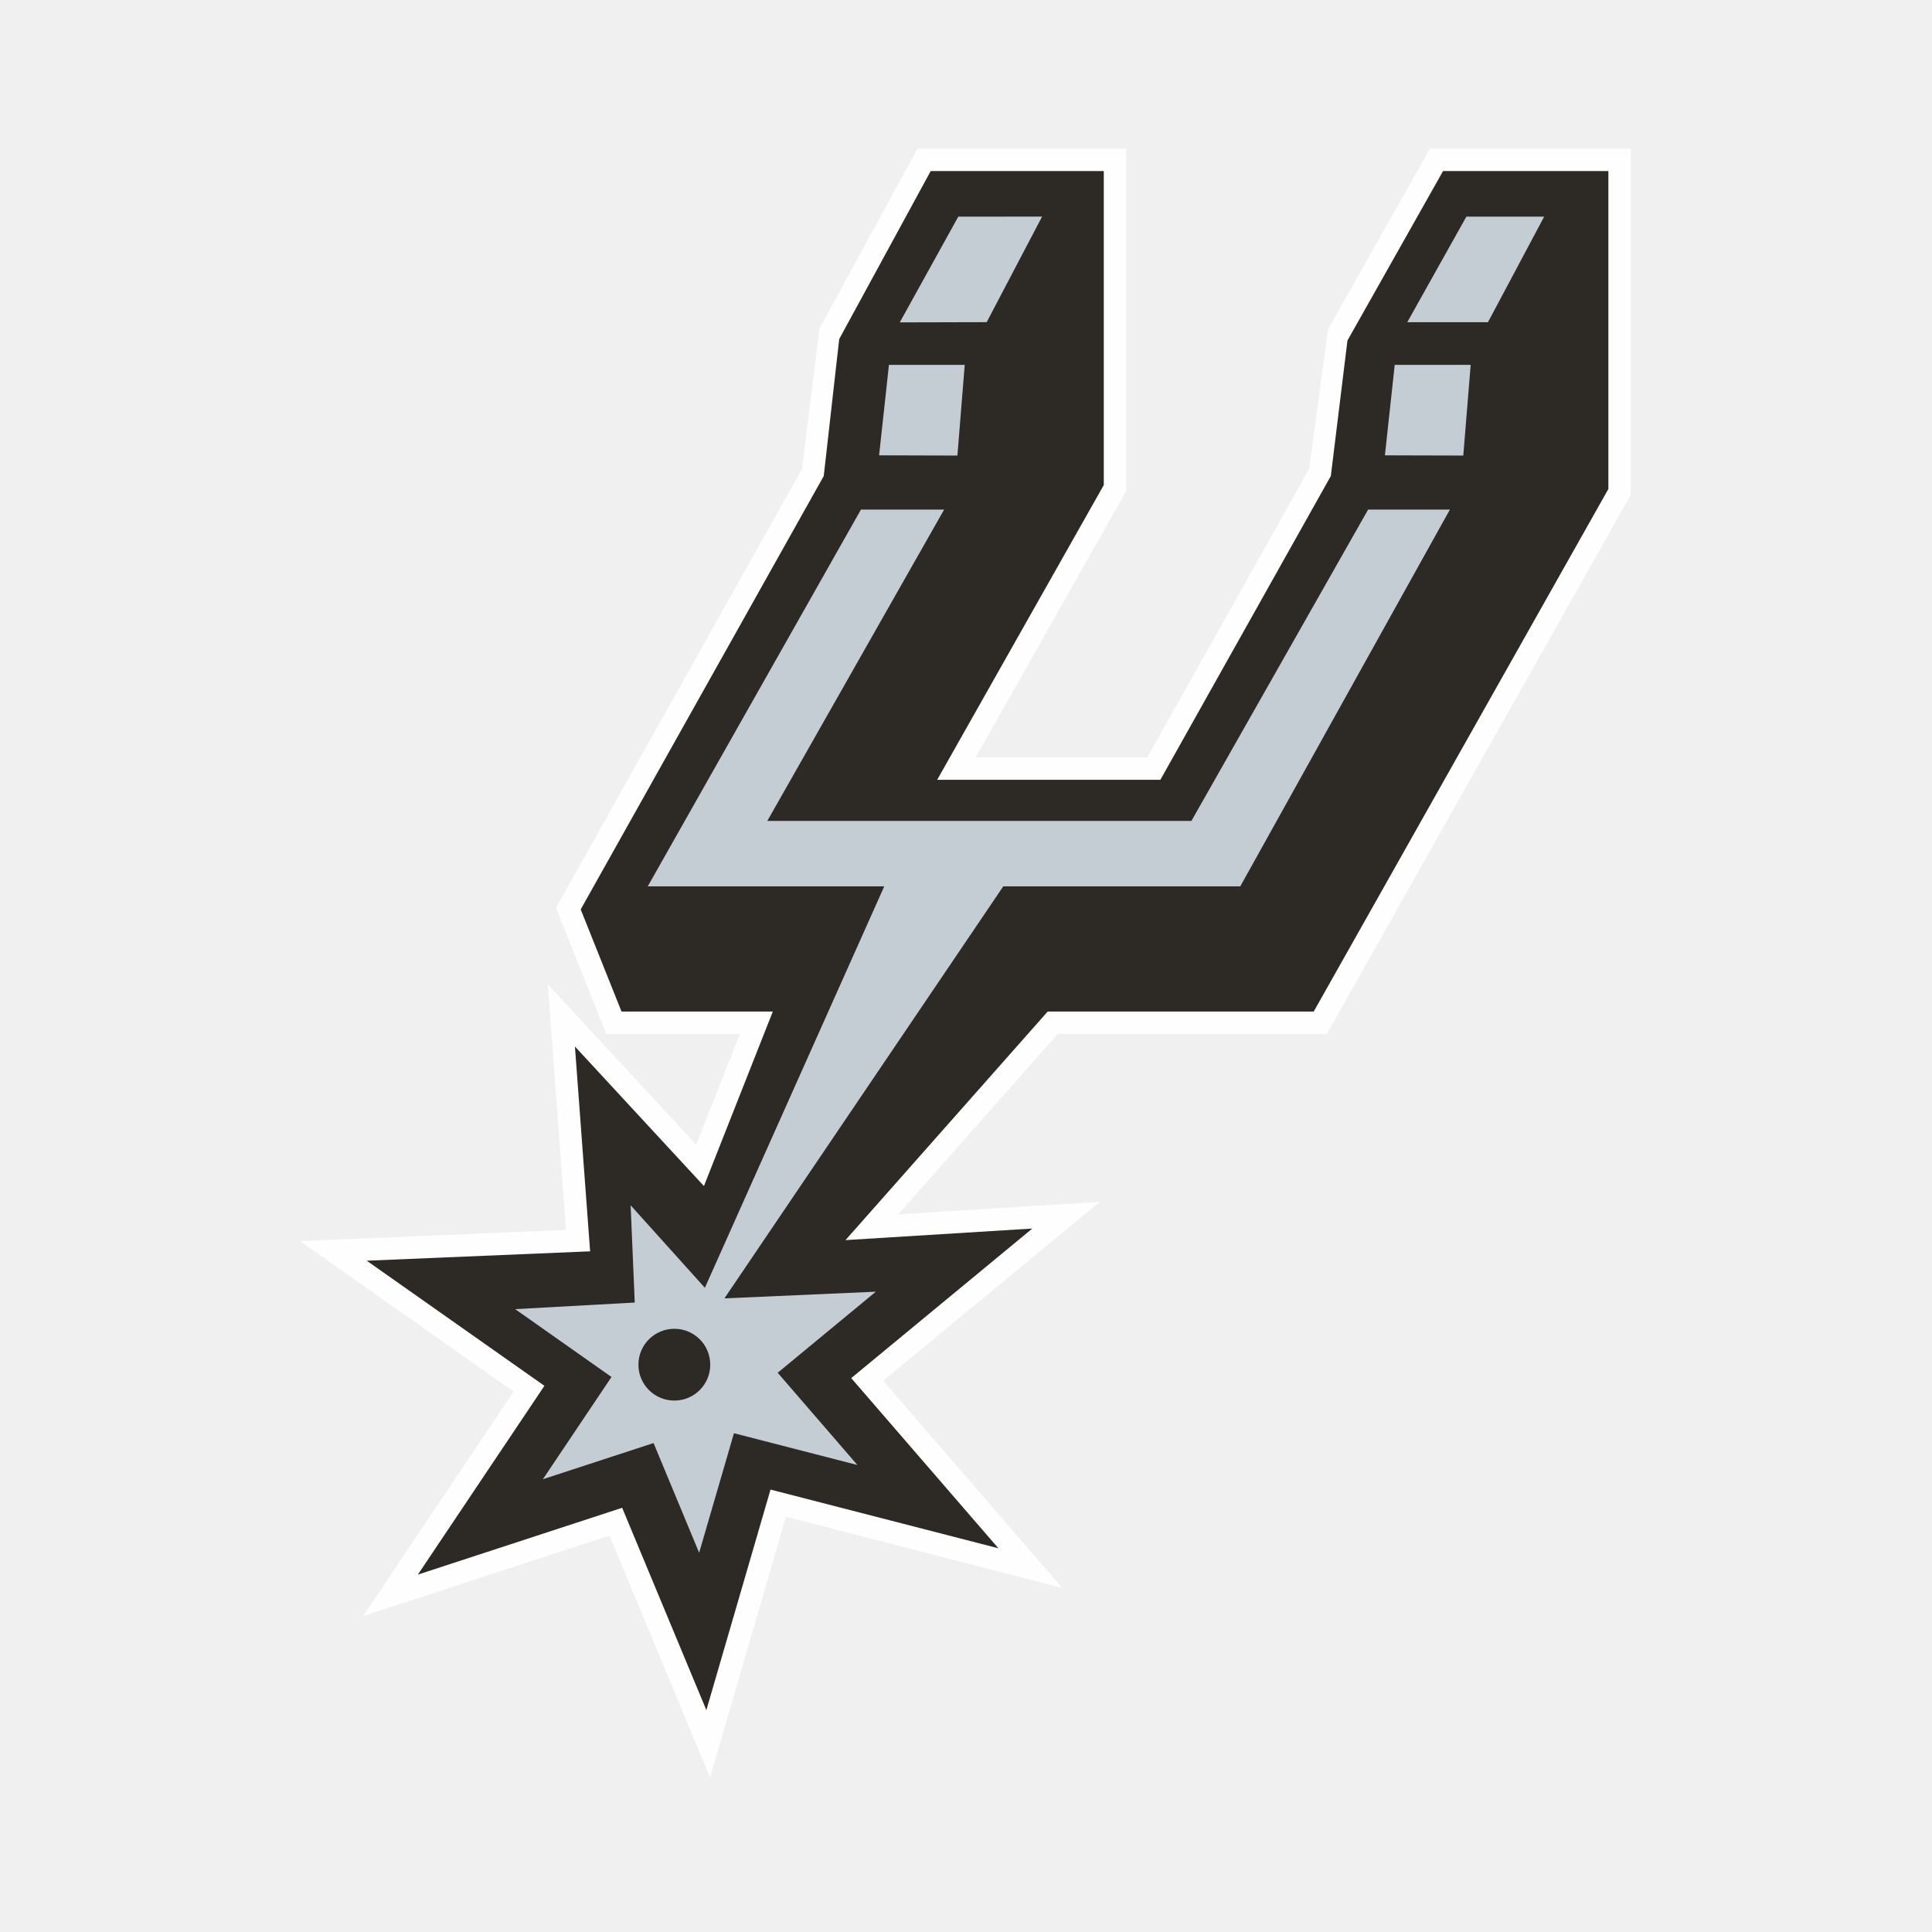
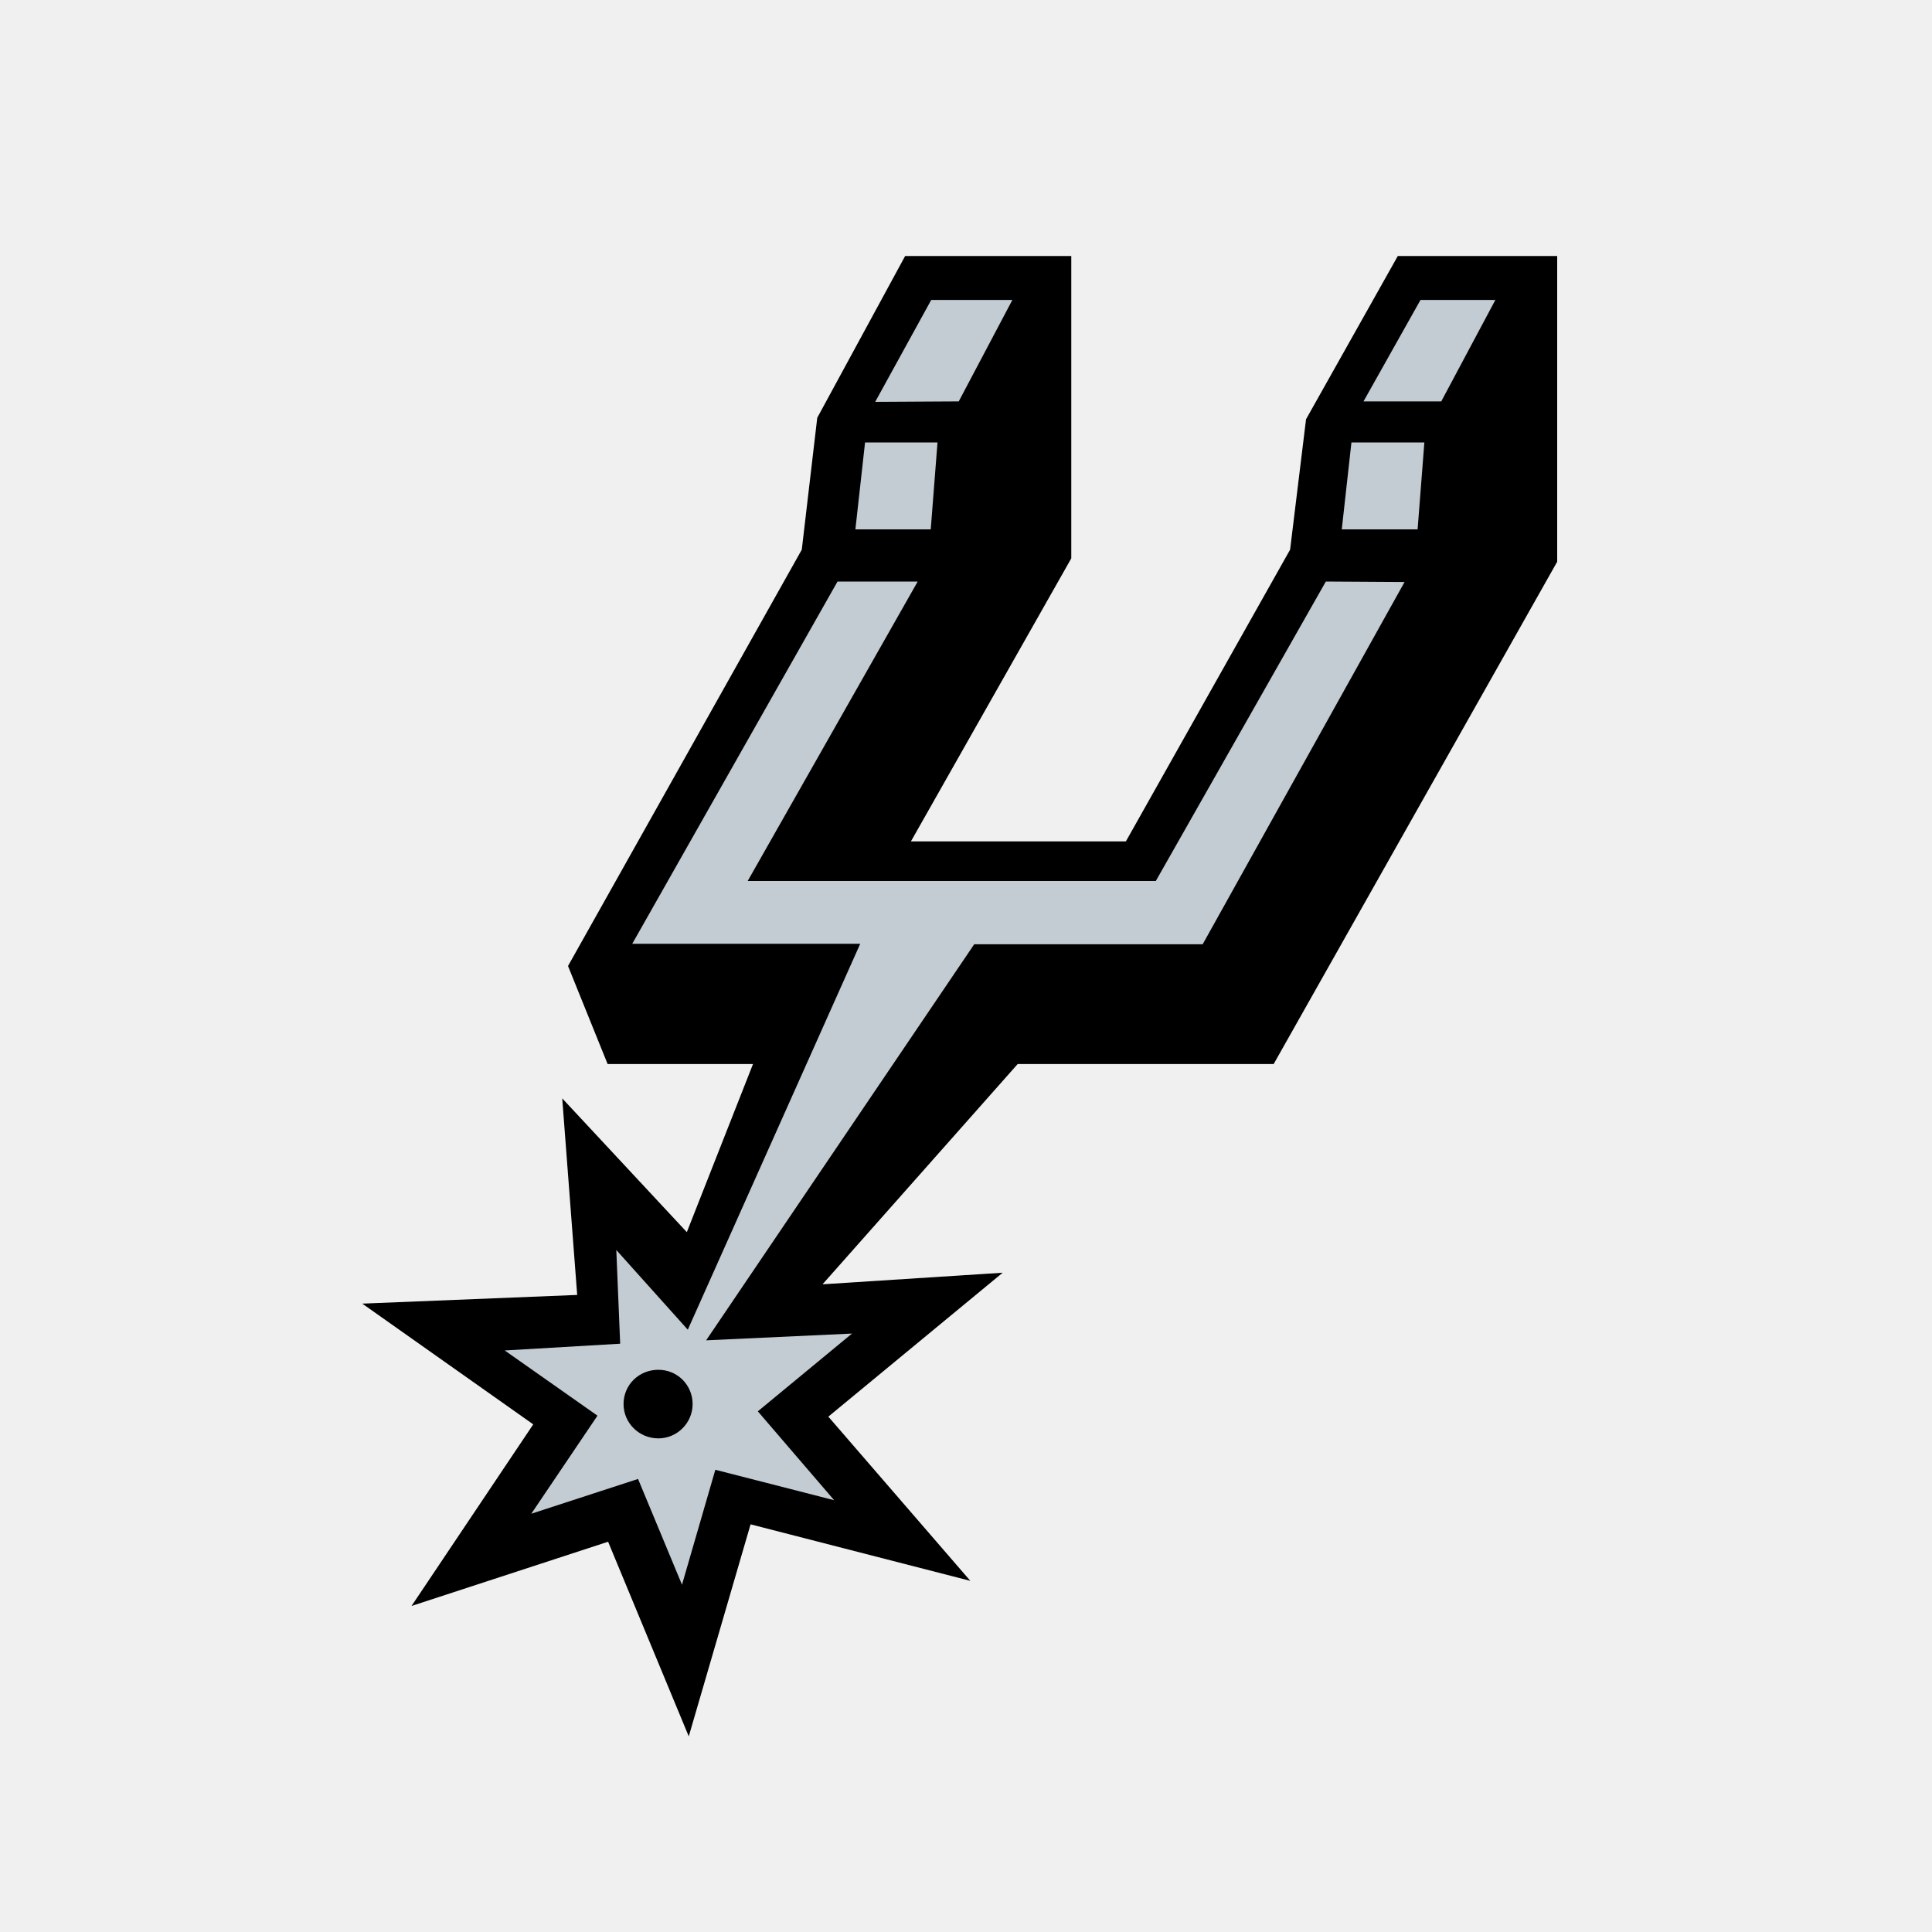
- <svg xmlns="http://www.w3.org/2000/svg" width="500" height="500" viewBox="0 0 500 500">
-   <g fill="none" fill-rule="evenodd">
-     <path fill="#FEFEFE" fill-rule="nonzero" d="M370.074 38.464L343.68 85.268l-4.871 36.081-41.899 74.668h-44.416l38.965-68.947V38.464h-54.029L212.103 84.966l-4.546 36.406-63.678 113.569 13.035 32.657h34.558l-11.307 28.642-38.397-41.535 4.72 63.597-68.873 2.89 55.305 38.936-38.965 58.131 63.771-20.855 26.035 62.61 19.645-67.496 71.494 18.441-46.329-53.616 56.059-46.305-52.185 3.238 41.296-46.676h69.627l77.93-138.207.742-1.335V38.464z" />
-     <path fill="#FEFEFE" fill-rule="nonzero" d="M373.466 44.261l-24.747 43.868-4.302 35.059-44.114 78.626h-57.764l43.117-76.281V44.261h-44.787l-23.681 43.485-4.001 35.442-62.901 112.165 10.565 26.437h39.151l-17.824 45.156-33.387-36.115 3.931 53.013-57.81 2.425 45.981 32.379-32.749 48.858 52.87-17.292 21.79 52.363 16.607-57.075 58.97 15.191-38.084-44.042 46.863-38.704-48.347 2.994 52.325-59.152h68.85l76.26-135.248V44.261zM373.466 48.407v-4.143 4.143z" />
-     <path fill="#2D2925" fill-rule="nonzero" d="M373.466 44.261l-24.747 43.868-4.302 35.059-44.114 78.626h-57.764l43.117-76.281V44.261h-44.787l-23.681 43.485-4.001 35.442-62.901 112.165 10.565 26.437h39.151l-17.824 45.156-33.387-36.115 3.931 53.013-57.81 2.425 45.981 32.379-32.749 48.858 52.87-17.292 21.79 52.363 16.607-57.075 58.97 15.191-38.084-44.042 46.863-38.704-48.347 2.994 52.325-59.152h68.85l76.26-135.248V44.261z" />
-     <path fill="#C4CDD3" fill-rule="nonzero" d="M364.2 83.387h20.886l14.542-27.319h-20.132zM232.859 83.432l22.498-.058 14.334-27.319-21.686.012zM227.508 117.839l20.271.058 1.89-23.477h-19.61zM358.413 117.839l20.283.058 1.913-23.477h-19.657zM174.524 362.468c-5.137 0-9.301-4.155-9.301-9.284 0-5.141 4.163-9.296 9.301-9.296 5.137 0 9.289 4.155 9.289 9.296 0 5.13-4.152 9.284-9.289 9.284zm179.541-230.585l-45.726 80.564h-109.752l45.749-80.564h-21.524l-55.177 97.507h61.208l-46.422 103.89-19.216-21.354 1.067 25.172-30.94 1.706 24.922 17.559-17.755 26.46 28.644-9.365 11.794 28.398 9.011-30.94 31.949 8.228-20.631-23.872 25.397-20.982-39.185 1.729 72.167-106.629h61.335l54.25-97.507h-21.164z" />
-     <path d="M0 0h500v500H0z" />
+ <svg xmlns="http://www.w3.org/2000/svg" version="1.1" id="Layer_2" x="0px" y="0px" viewBox="0 0 400 400" style="enable-background:new 0 0 400 400;" xml:space="preserve">
+   <style type="text/css">
+ 	.st0{fill:#FFFFFF;}
+ 	.st1{fill:#C2CCD2;}
+ </style>
+   <g id="Layer_2_1_">
+     <polygon class="st0" points="289.4,53 270.4,86.8 267.1,113.8 233.1,174.2 188.6,174.2 221.8,115.6 221.8,53 187.4,53 169.2,86.5   166,113.8 117.6,200 125.8,220.3 155.9,220.3 142.2,255.1 116.4,227.4 119.5,268.1 75,269.9 110.4,294.9 85.2,332.5 125.9,319.2   142.6,359.5 155.4,315.6 200.9,327.3 171.5,293.3 207.6,263.5 170.3,265.9 210.7,220.3 263.7,220.3 322.4,116.3 322.4,53  " />
+     <polygon points="289.4,53 270.4,86.8 267.1,113.8 233.1,174.2 188.6,174.2 221.8,115.6 221.8,53 187.4,53 169.2,86.5 166,113.8   117.6,200 125.8,220.3 155.9,220.3 142.2,255.1 116.4,227.4 119.5,268.1 75,269.9 110.4,294.9 85.2,332.5 125.9,319.2 142.6,359.5   155.4,315.6 200.9,327.3 171.5,293.3 207.6,263.5 170.3,265.9 210.7,220.3 263.7,220.3 322.4,116.3 322.4,53  " />
+     <polygon class="st1" points="282.3,83.1 298.4,83.1 309.6,62.1 294.1,62.1  " />
+     <polygon class="st1" points="181.2,83.2 198.5,83.1 209.6,62.1 192.8,62.1  " />
+     <polygon class="st1" points="177.1,109.6 192.7,109.6 194.1,91.6 179.1,91.6  " />
+     <polygon class="st1" points="277.8,109.6 293.5,109.6 294.9,91.6 279.8,91.6  " />
+     <path class="st1" d="M274.5,120.4l-35.2,62h-84.5l35.2-62h-16.6l-42.5,75h47.2l-35.7,79.9l-14.8-16.5l0.8,19.4l-23.9,1.4l19.2,13.5   L110,313.4l22.1-7.2l9.1,21.9l6.9-23.8l24.6,6.3l-15.8-18.4l19.5-16.1l-30.2,1.4l55.5-82H249l41.8-75L274.5,120.4L274.5,120.4z    M136.3,297.8c-4,0-7.2-3.2-7.2-7.1c0-4,3.2-7.1,7.2-7.1s7.1,3.2,7.1,7.1C143.4,294.6,140.2,297.8,136.3,297.8" />
  </g>
</svg>
